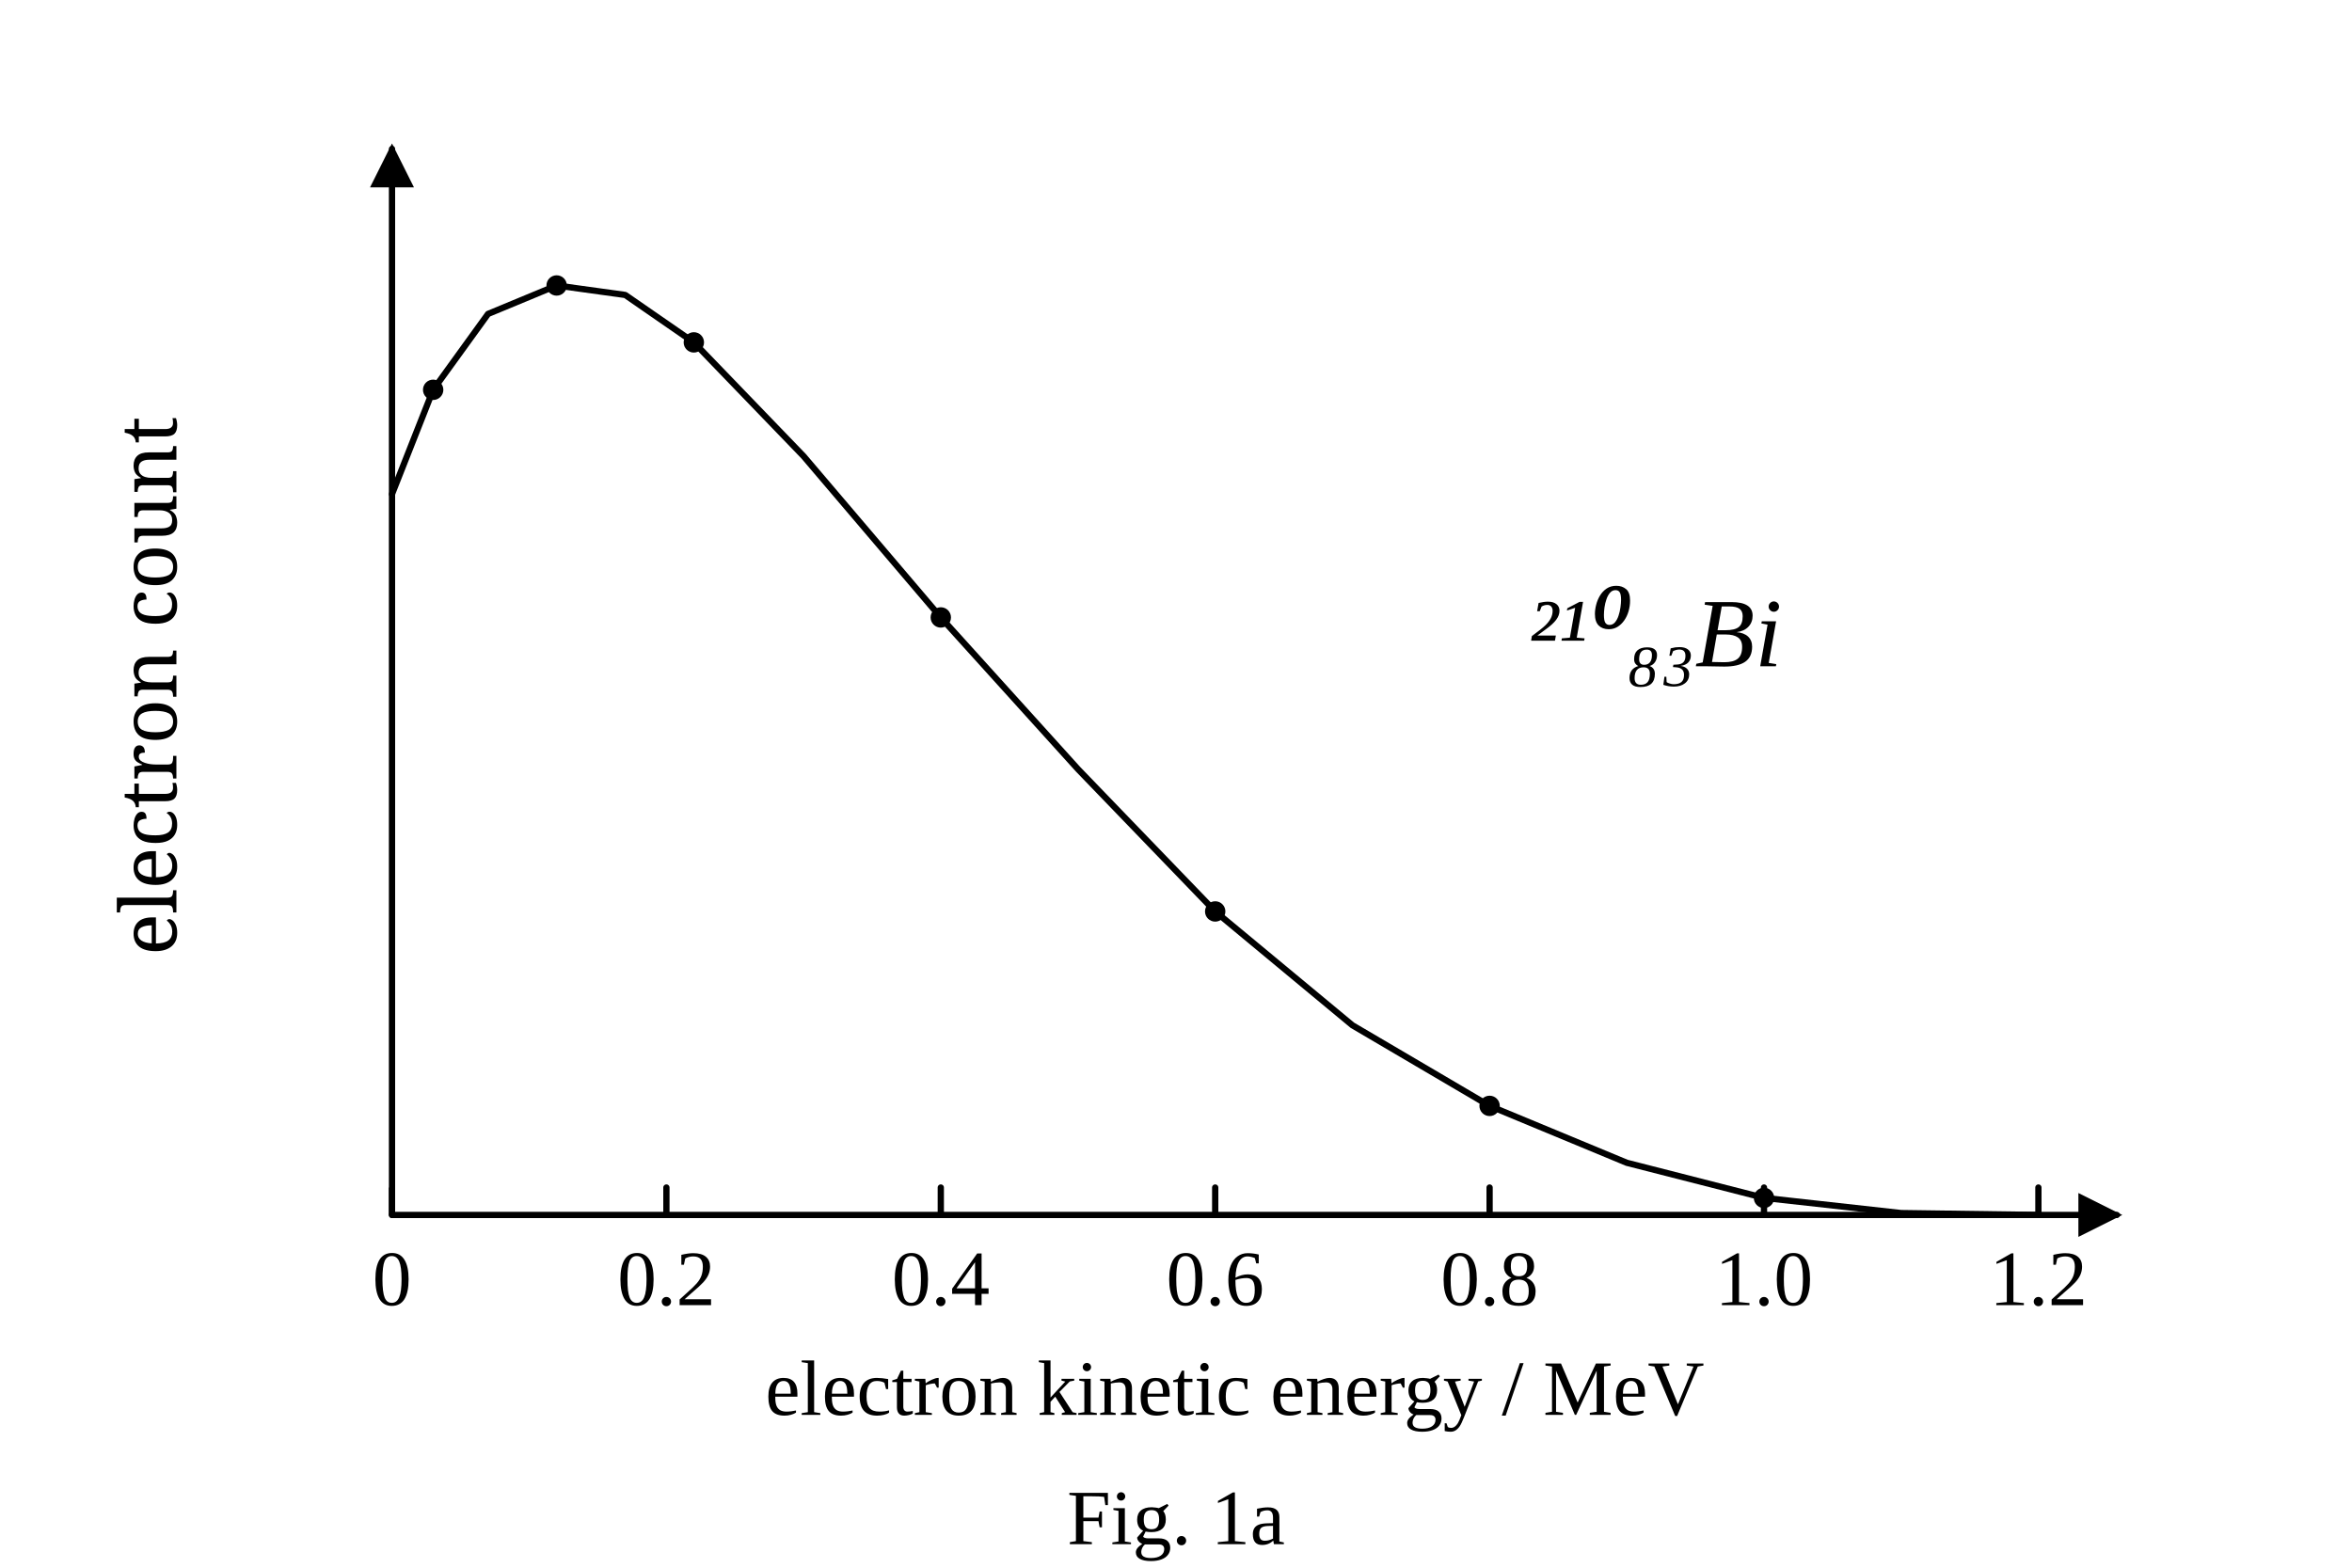
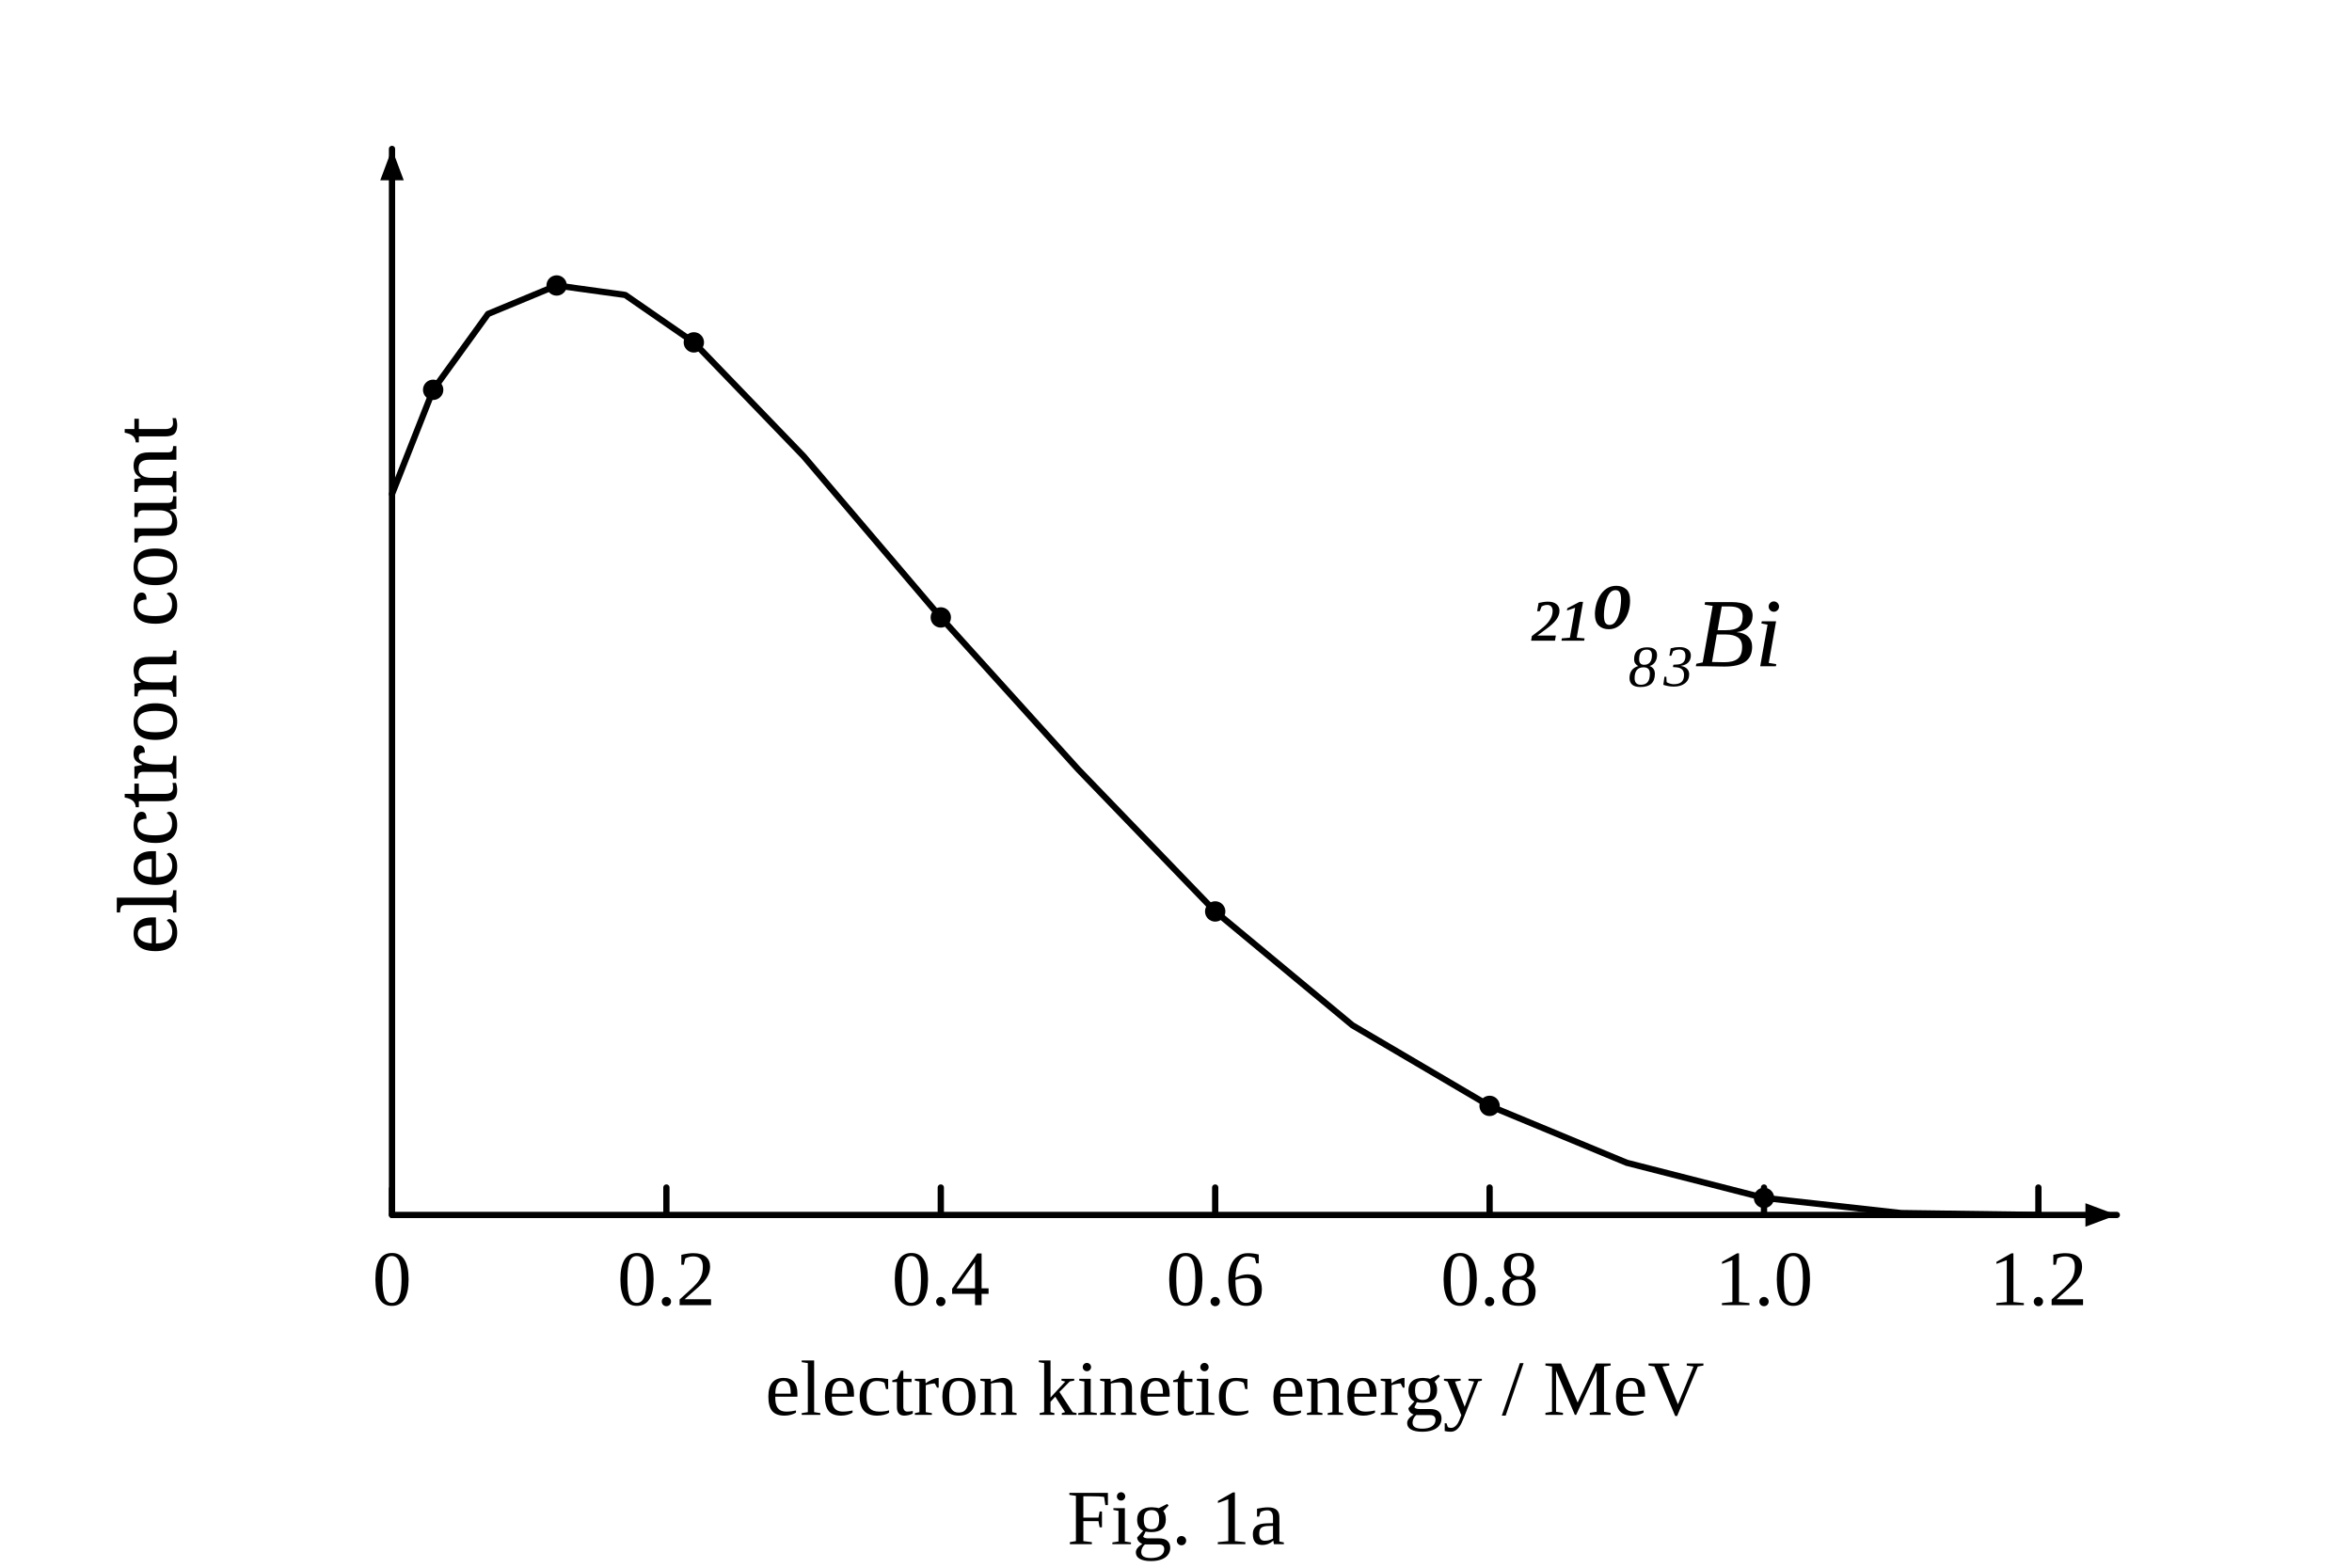
<svg xmlns="http://www.w3.org/2000/svg" width="600" height="400" viewBox="0 0 600 400">
  <defs>
    <marker id="arr" viewBox="0 0 8 8" refX="7" refY="4" markerWidth="7" markerHeight="7" orient="auto-start-reverse">
      <path d="M0 0 L8 4 L0 8 Z" fill="black" />
    </marker>
  </defs>
  <g fill="none" stroke="black" stroke-width="1.6" stroke-linecap="round" stroke-linejoin="round">
-     <path d="M100 310 L540 310" marker-end="url(#arr)" />
-     <path d="M100 310 L100 38" marker-end="url(#arr)" />
+     <path d="M100 310 L540 310" />
+     <path d="M540.000 310.000 L532.000 313.000 L532.000 307.000 Z" fill="black" stroke="none" />
+     <path d="M100 310 L100 38" />
+     <path d="M100.000 38.000 L103.000 46.000 L97.000 46.000 Z" fill="black" stroke="none" />
    <polyline points="100.00,126.08 110.50,99.46 124.50,80.10 142.00,72.84 159.50,75.26 177.00,87.36 205.00,116.40 240.00,157.54 275.00,196.26 310.00,232.56 345.00,261.60 380.00,282.17 415.00,296.69 450.00,305.64 485.00,309.52 520.00,310.00" />
  </g>
  <circle cx="110.5" cy="99.46" r="2.6" fill="black" />
  <g fill="none" stroke="black" stroke-width="1.6" />
  <circle cx="142.0" cy="72.84" r="2.6" fill="black" />
  <g fill="none" stroke="black" stroke-width="1.6" />
  <circle cx="177.0" cy="87.36" r="2.6" fill="black" />
  <g fill="none" stroke="black" stroke-width="1.6" />
  <circle cx="240" cy="157.54" r="2.6" fill="black" />
  <g fill="none" stroke="black" stroke-width="1.6" />
  <circle cx="310.0" cy="232.56" r="2.6" fill="black" />
  <g fill="none" stroke="black" stroke-width="1.6" />
  <circle cx="380" cy="282.17" r="2.6" fill="black" />
  <g fill="none" stroke="black" stroke-width="1.6" />
  <circle cx="450.0" cy="305.644" r="2.6" fill="black" />
  <g fill="none" stroke="black" stroke-width="1.6">
    <path d="M100 310 L100 303" />
  </g>
  <text x="100" y="333" font-family="Times New Roman,serif" font-size="20" font-style="normal" fill="black" text-anchor="middle">0</text>
  <g fill="none" stroke="black" stroke-width="1.6" stroke-linecap="round" stroke-linejoin="round">
    <path d="M170 310 L170 303" />
  </g>
  <text x="170" y="333" font-family="Times New Roman,serif" font-size="20" font-style="normal" fill="black" text-anchor="middle">0.2</text>
  <g fill="none" stroke="black" stroke-width="1.6" stroke-linecap="round" stroke-linejoin="round">
    <path d="M240 310 L240 303" />
  </g>
  <text x="240" y="333" font-family="Times New Roman,serif" font-size="20" font-style="normal" fill="black" text-anchor="middle">0.4</text>
  <g fill="none" stroke="black" stroke-width="1.6" stroke-linecap="round" stroke-linejoin="round">
    <path d="M310 310 L310 303" />
  </g>
  <text x="310" y="333" font-family="Times New Roman,serif" font-size="20" font-style="normal" fill="black" text-anchor="middle">0.6</text>
  <g fill="none" stroke="black" stroke-width="1.6" stroke-linecap="round" stroke-linejoin="round">
    <path d="M380 310 L380 303" />
  </g>
  <text x="380" y="333" font-family="Times New Roman,serif" font-size="20" font-style="normal" fill="black" text-anchor="middle">0.8</text>
  <g fill="none" stroke="black" stroke-width="1.6" stroke-linecap="round" stroke-linejoin="round">
    <path d="M450 310 L450 303" />
  </g>
  <text x="450" y="333" font-family="Times New Roman,serif" font-size="20" font-style="normal" fill="black" text-anchor="middle">1.0</text>
  <g fill="none" stroke="black" stroke-width="1.6" stroke-linecap="round" stroke-linejoin="round">
    <path d="M520 310 L520 303" />
  </g>
  <text x="520" y="333" font-family="Times New Roman,serif" font-size="20" font-style="normal" fill="black" text-anchor="middle">1.2</text>
  <g fill="none" stroke="black" stroke-width="1.6" stroke-linecap="round" stroke-linejoin="round" />
  <text x="315" y="361" font-family="Times New Roman,serif" font-size="20" font-style="normal" fill="black" text-anchor="middle">electron kinetic energy / MeV</text>
  <g fill="none" stroke="black" stroke-width="1.6" stroke-linecap="round" stroke-linejoin="round" />
  <text x="45" y="175" transform="rotate(-90 45 175)" text-anchor="middle" font-family="serif" font-size="20">electron count</text>
  <g fill="none" stroke="black" stroke-width="1.6" />
  <text x="390" y="170" font-family="Times New Roman,serif" font-size="25" font-style="italic" fill="black" text-anchor="start">²¹⁰₈₃Bi</text>
  <g fill="none" stroke="black" stroke-width="1.6" stroke-linecap="round" stroke-linejoin="round" />
  <text x="300" y="394" font-family="Times New Roman,serif" font-size="20" font-style="normal" fill="black" text-anchor="middle">Fig. 1a</text>
  <g fill="none" stroke="black" stroke-width="1.6" stroke-linecap="round" stroke-linejoin="round" />
</svg>
